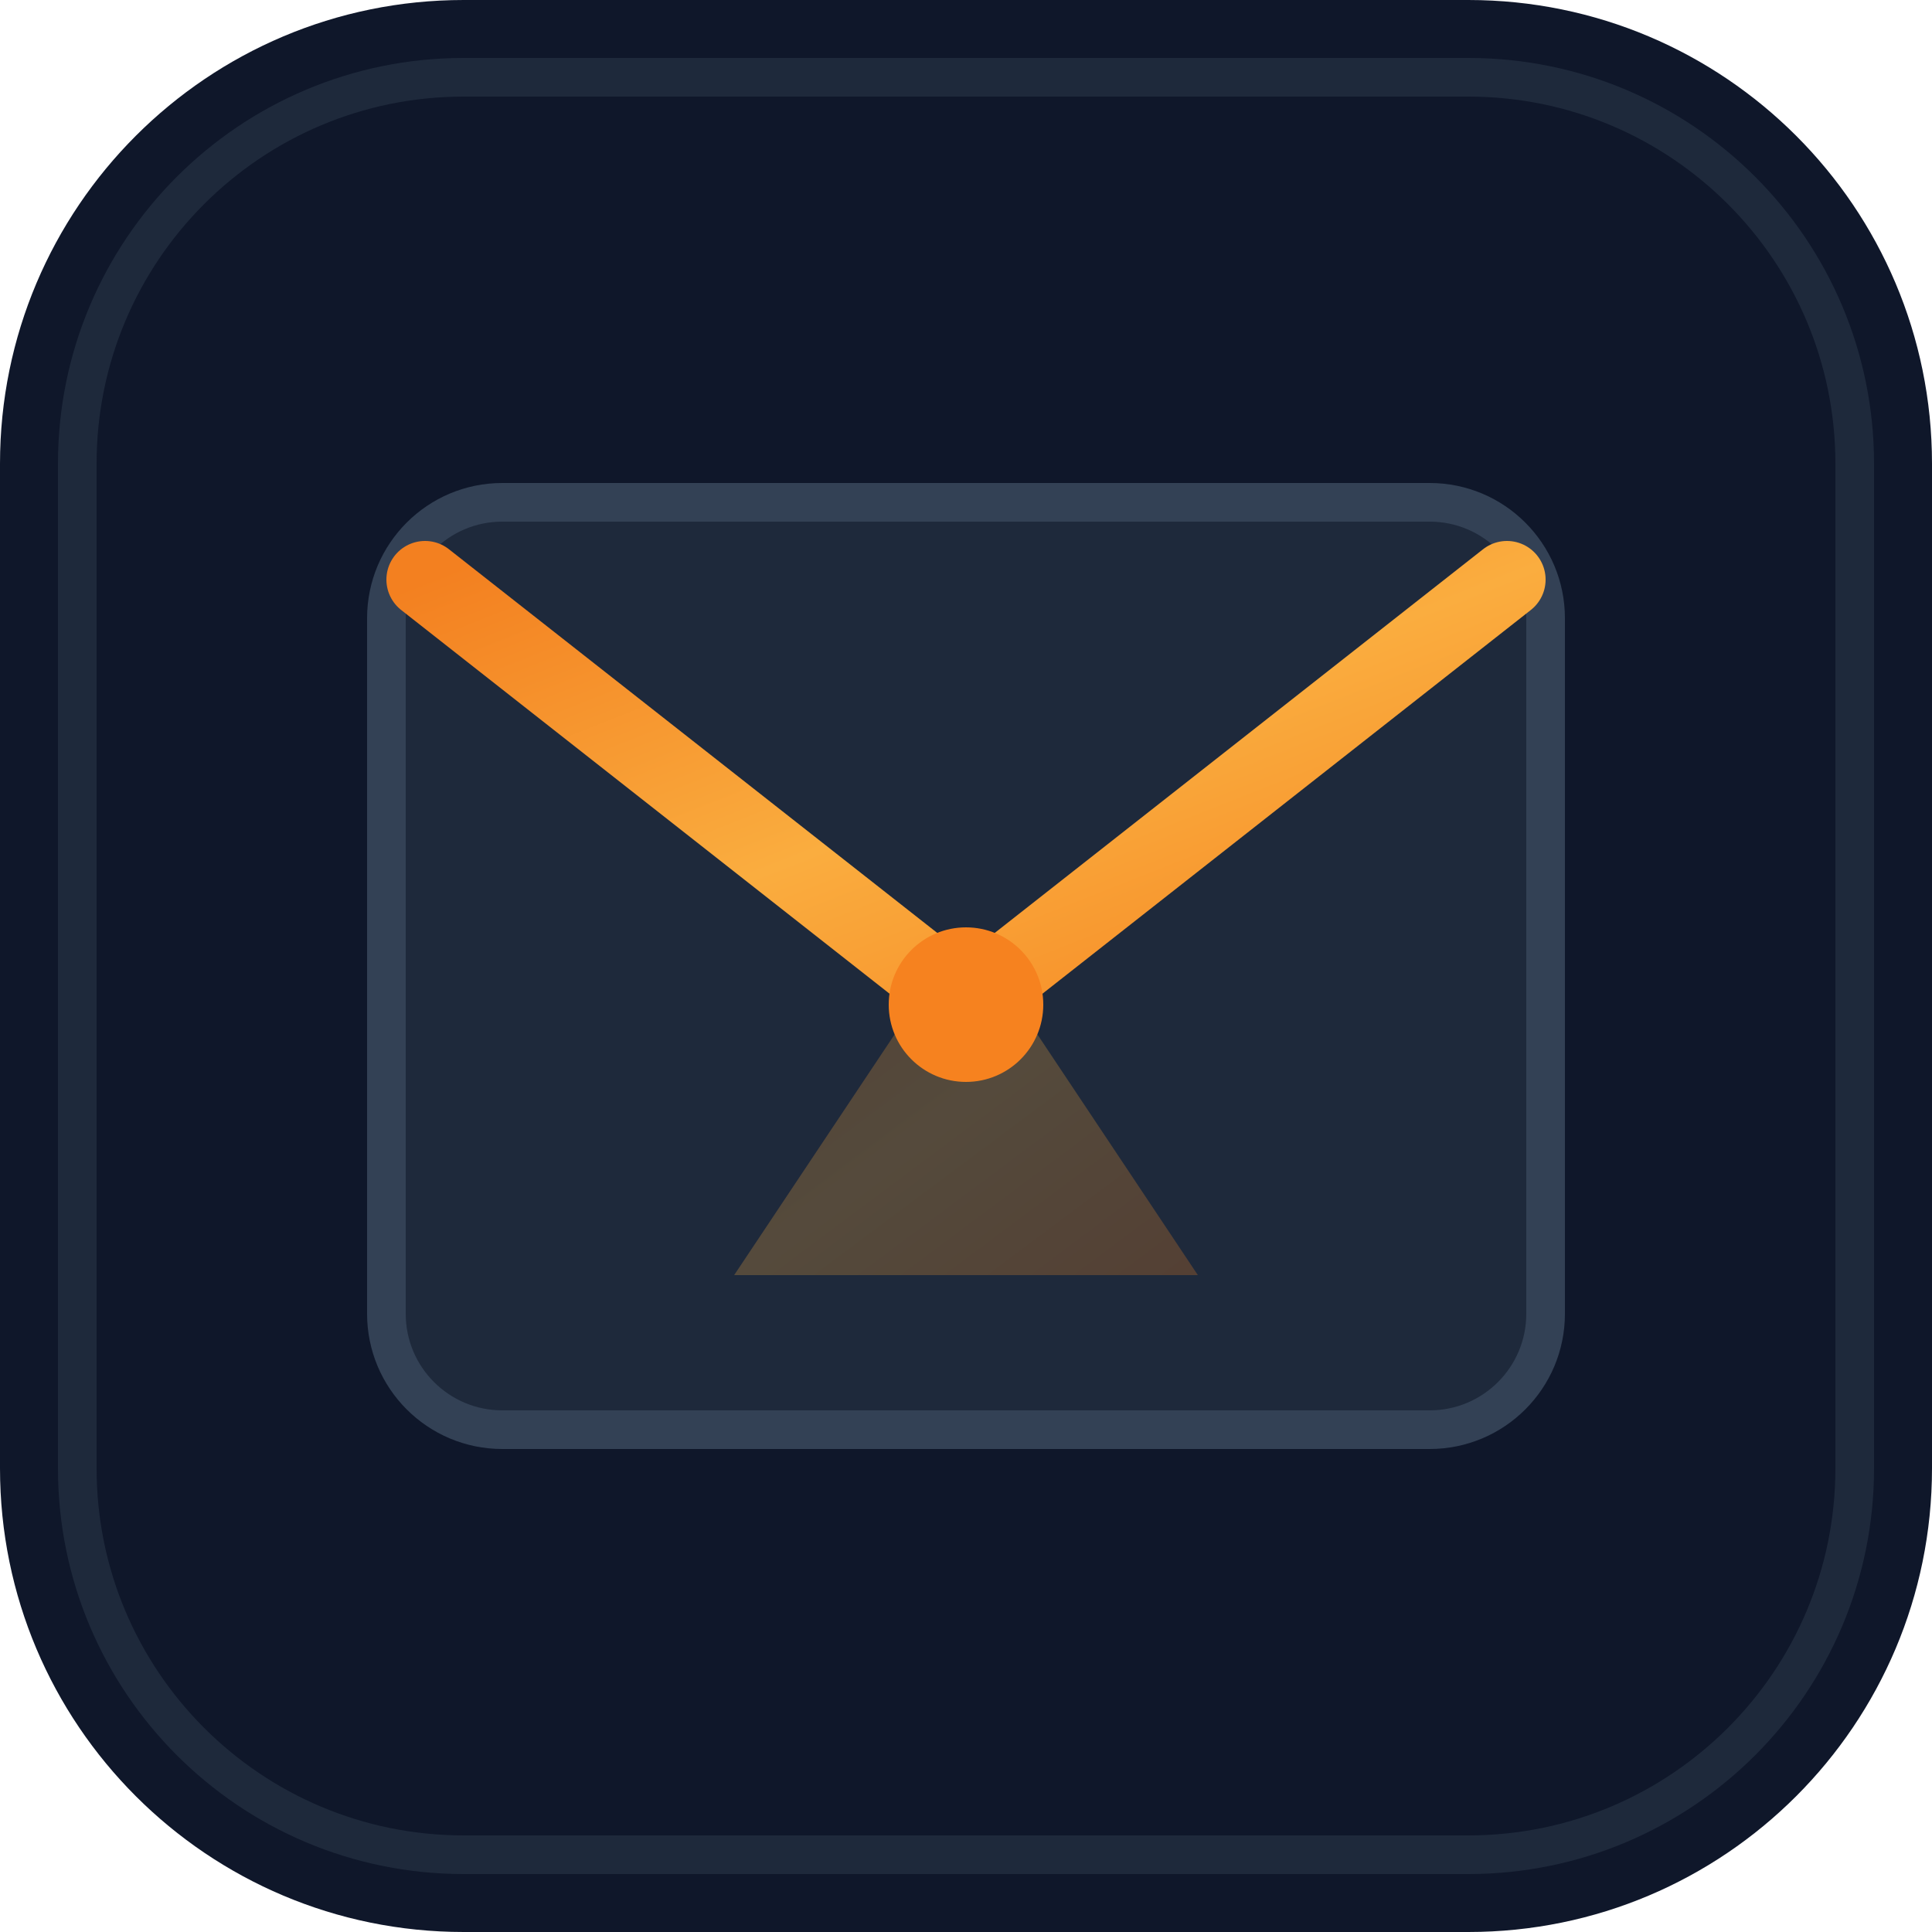
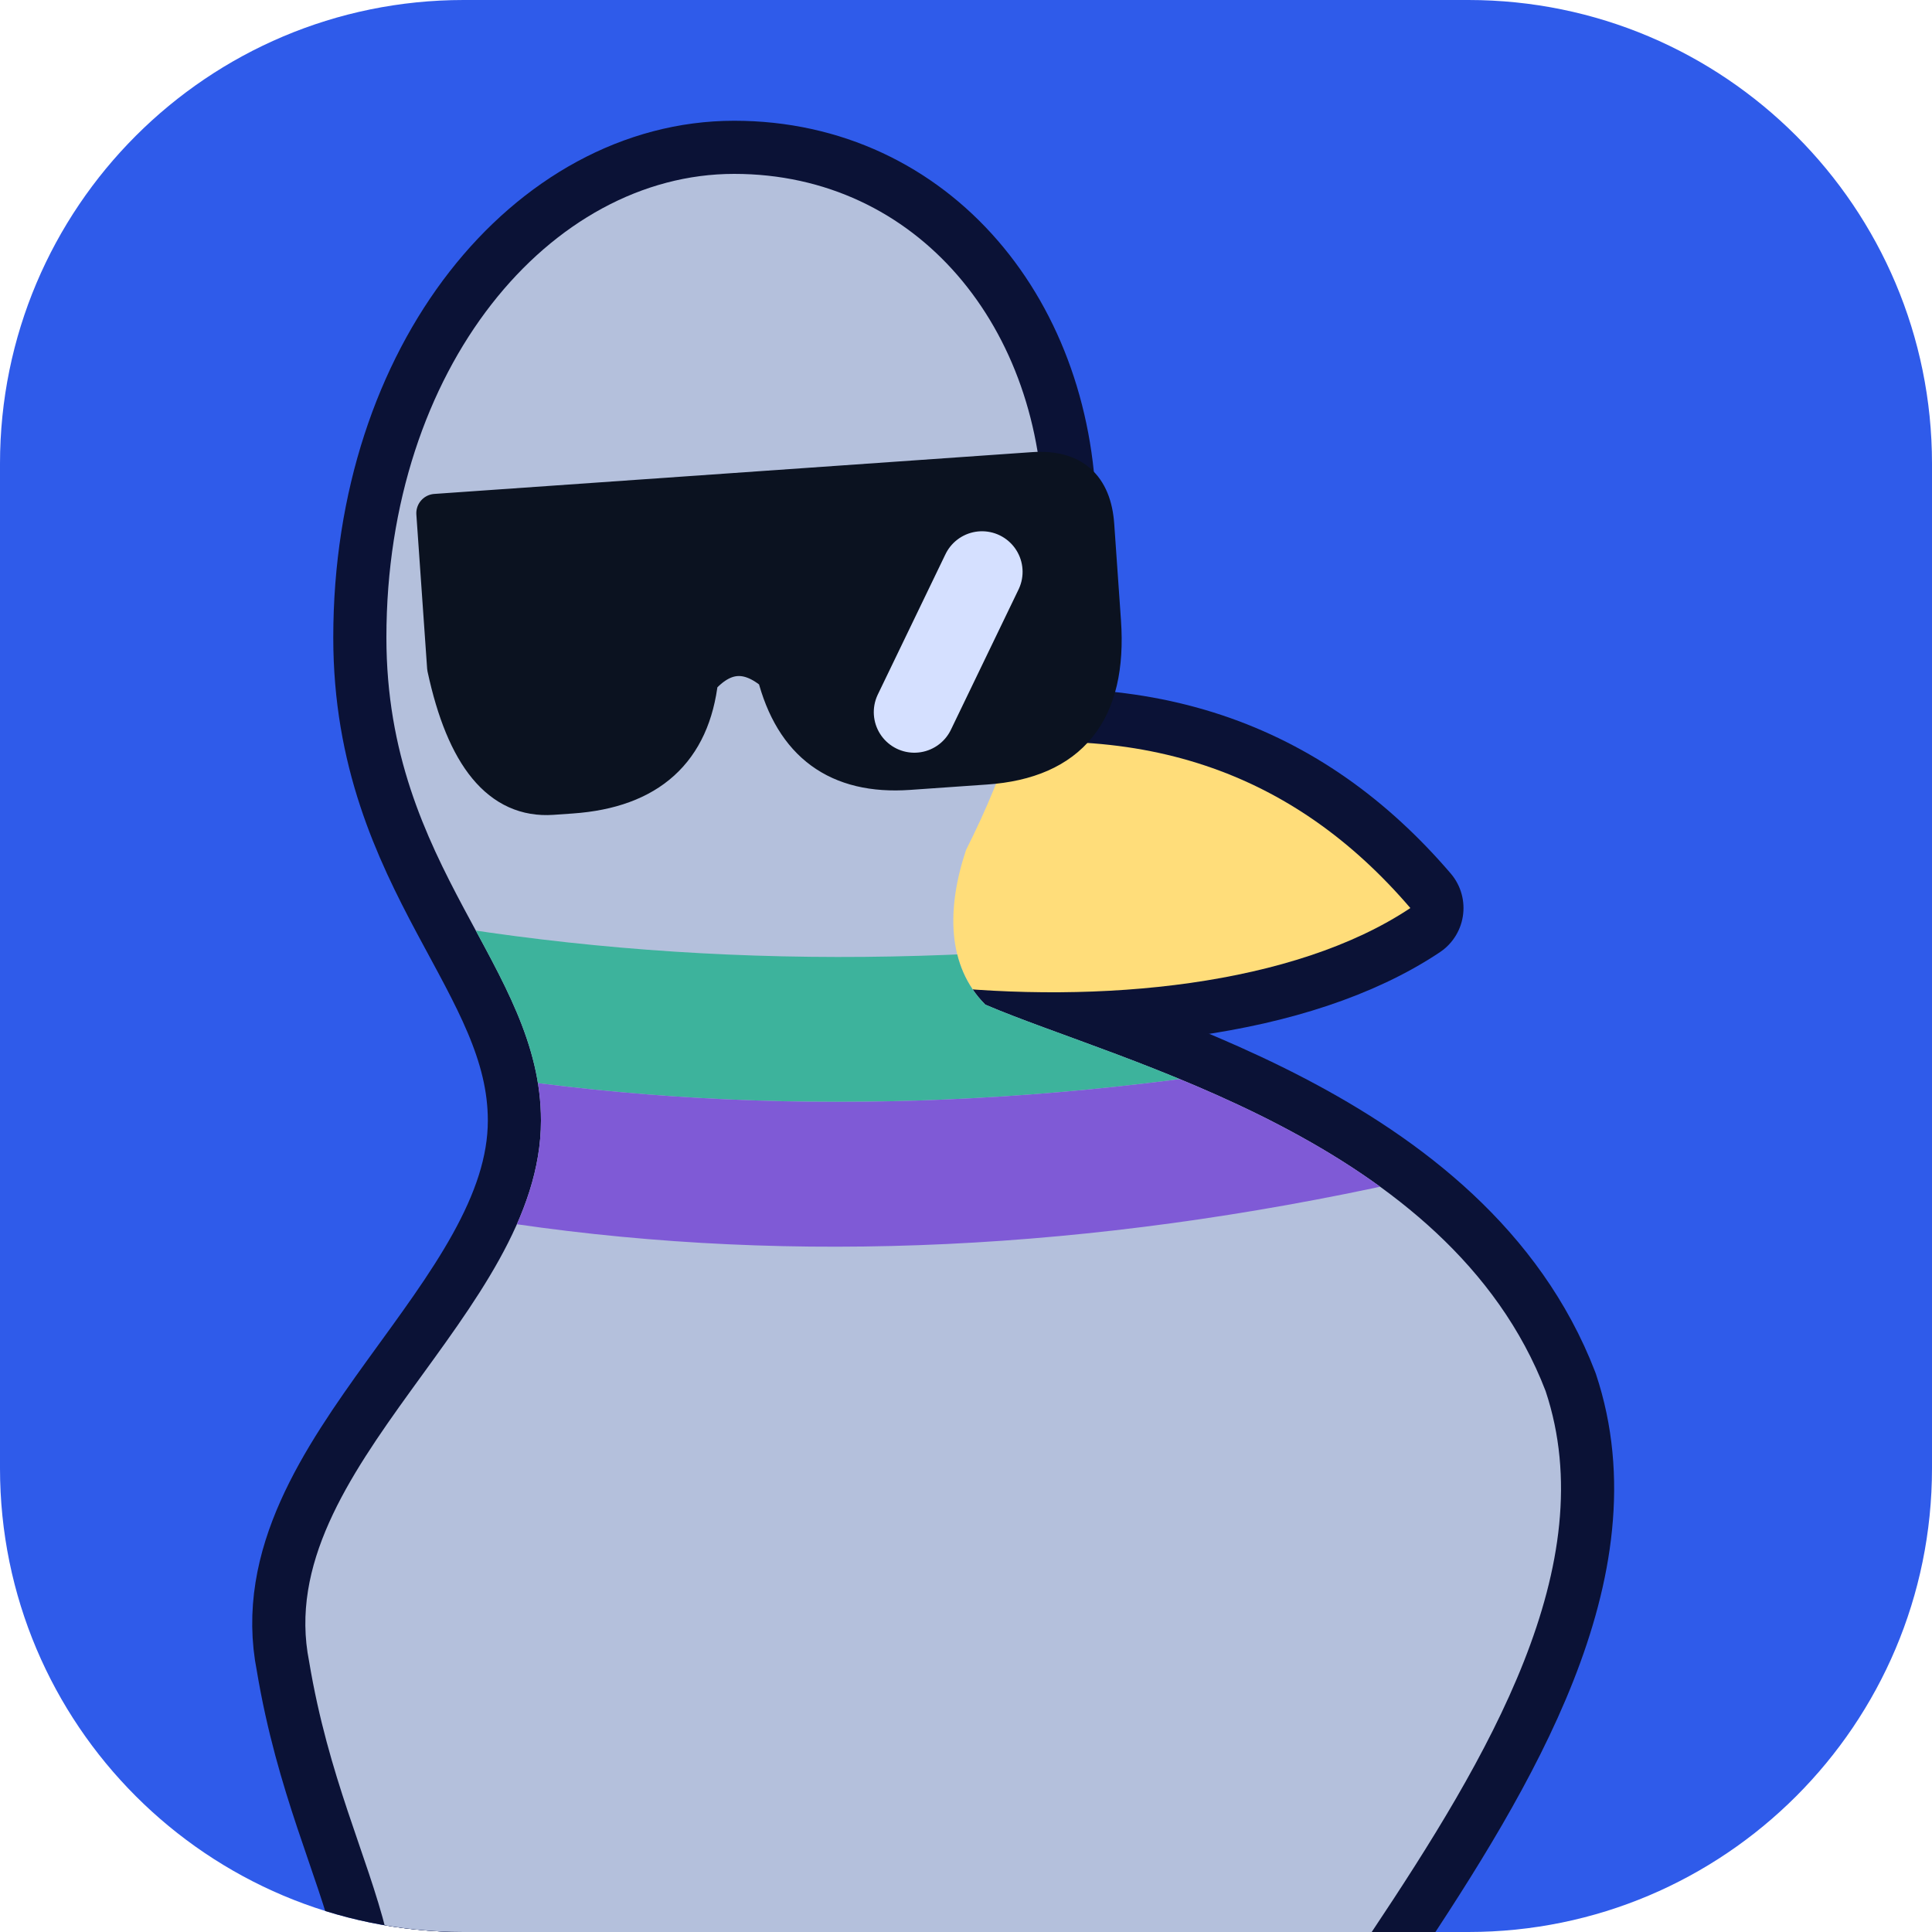
- <svg xmlns="http://www.w3.org/2000/svg" viewBox="0 0 100 100" fill="none">
+ <svg xmlns="http://www.w3.org/2000/svg" xmlns:xlink="http://www.w3.org/1999/xlink" viewBox="0 0 100 100">
  <defs>
-     <linearGradient id="cfGradient" x1="0%" y1="0%" x2="100%" y2="100%">
-       <stop offset="0%" stop-color="#F38020" />
-       <stop offset="50%" stop-color="#FAAD3F" />
-       <stop offset="100%" stop-color="#F6821F" />
-     </linearGradient>
+     <rect id="ek-tile" width="100" height="100" rx="24" />
+     <clipPath id="ek-clip">
+       <use xlink:href="#ek-tile" />
+     </clipPath>
+     <path id="ek-body" d="M40 9C49.5 9 56 17 56 27C56 35 54 40 52 44C51 47 51 50 53 52C60 55 77 59 82 72C85 81 79 91 73 100L22 100C21 96 19 92 18 86C16 76 30 68 30 58C30 50 22 45 22 33C22 19 30.5 9 40 9Z" />
+     <clipPath id="ek-clip-body">
+       <use xlink:href="#ek-body" />
+     </clipPath>
+     <path id="ek-beak" d="M50 39C61 37 69 40 75 47C69 51 59 52 50 51Z" />
  </defs>
-   <rect width="100" height="100" rx="24" fill="#0F172A" />
-   <rect x="4" y="4" width="92" height="92" rx="20" stroke="#1E293B" stroke-width="2" />
-   <path d="M20 32C20 28.686 22.686 26 26 26H74C77.314 26 80 28.686 80 32V68C80 71.314 77.314 74 74 74H26C22.686 74 20 71.314 20 68V32Z" fill="#1E293B" stroke="#334155" stroke-width="2" />
-   <path d="M22 30L50 52L78 30" stroke="url(#cfGradient)" stroke-width="4" stroke-linecap="round" stroke-linejoin="round" />
-   <path d="M50 48L62 66H38L50 48Z" fill="url(#cfGradient)" opacity="0.25" />
-   <circle cx="50" cy="52" r="4" fill="#F6821F" />
+   <use xlink:href="#ek-tile" fill="#2F5BEA" />
+   <g clip-path="url(#ek-clip)">
+     <g transform="translate(-2 0)" stroke-linejoin="round">
+       <use xlink:href="#ek-beak" fill="#0B1236" stroke="#0B1236" stroke-width="5.5" />
+       <use xlink:href="#ek-body" fill="#0B1236" stroke="#0B1236" stroke-width="5.5" />
+       <use xlink:href="#ek-beak" fill="#FFDD7A" />
+       <use xlink:href="#ek-body" fill="#B4C0DC" />
+       <g clip-path="url(#ek-clip-body)">
+         <path d="M0 41Q40 57 90 43V50Q40 65 0 48Z" fill="#3DB39C" />
+         <path d="M0 48Q40 65 90 50V57Q40 73 0 55Z" fill="#7F5AD6" />
+       </g>
+       <g transform="translate(0 1.5) rotate(-4 40 31)">
+         <path d="M25 24H56Q59 24 59 27V32Q59 39 52.5 39H48.5Q43 39 42 33.5Q40 31.5 38 33.5Q37 39 31 39H30Q26 39 25 32Z" fill="#0B1220" stroke="#0B1220" stroke-width="2" />
+         <path d="M53 29L49 36" stroke="#D5E0FF" stroke-width="4.2" stroke-linecap="round" />
+       </g>
+     </g>
+   </g>
</svg>
